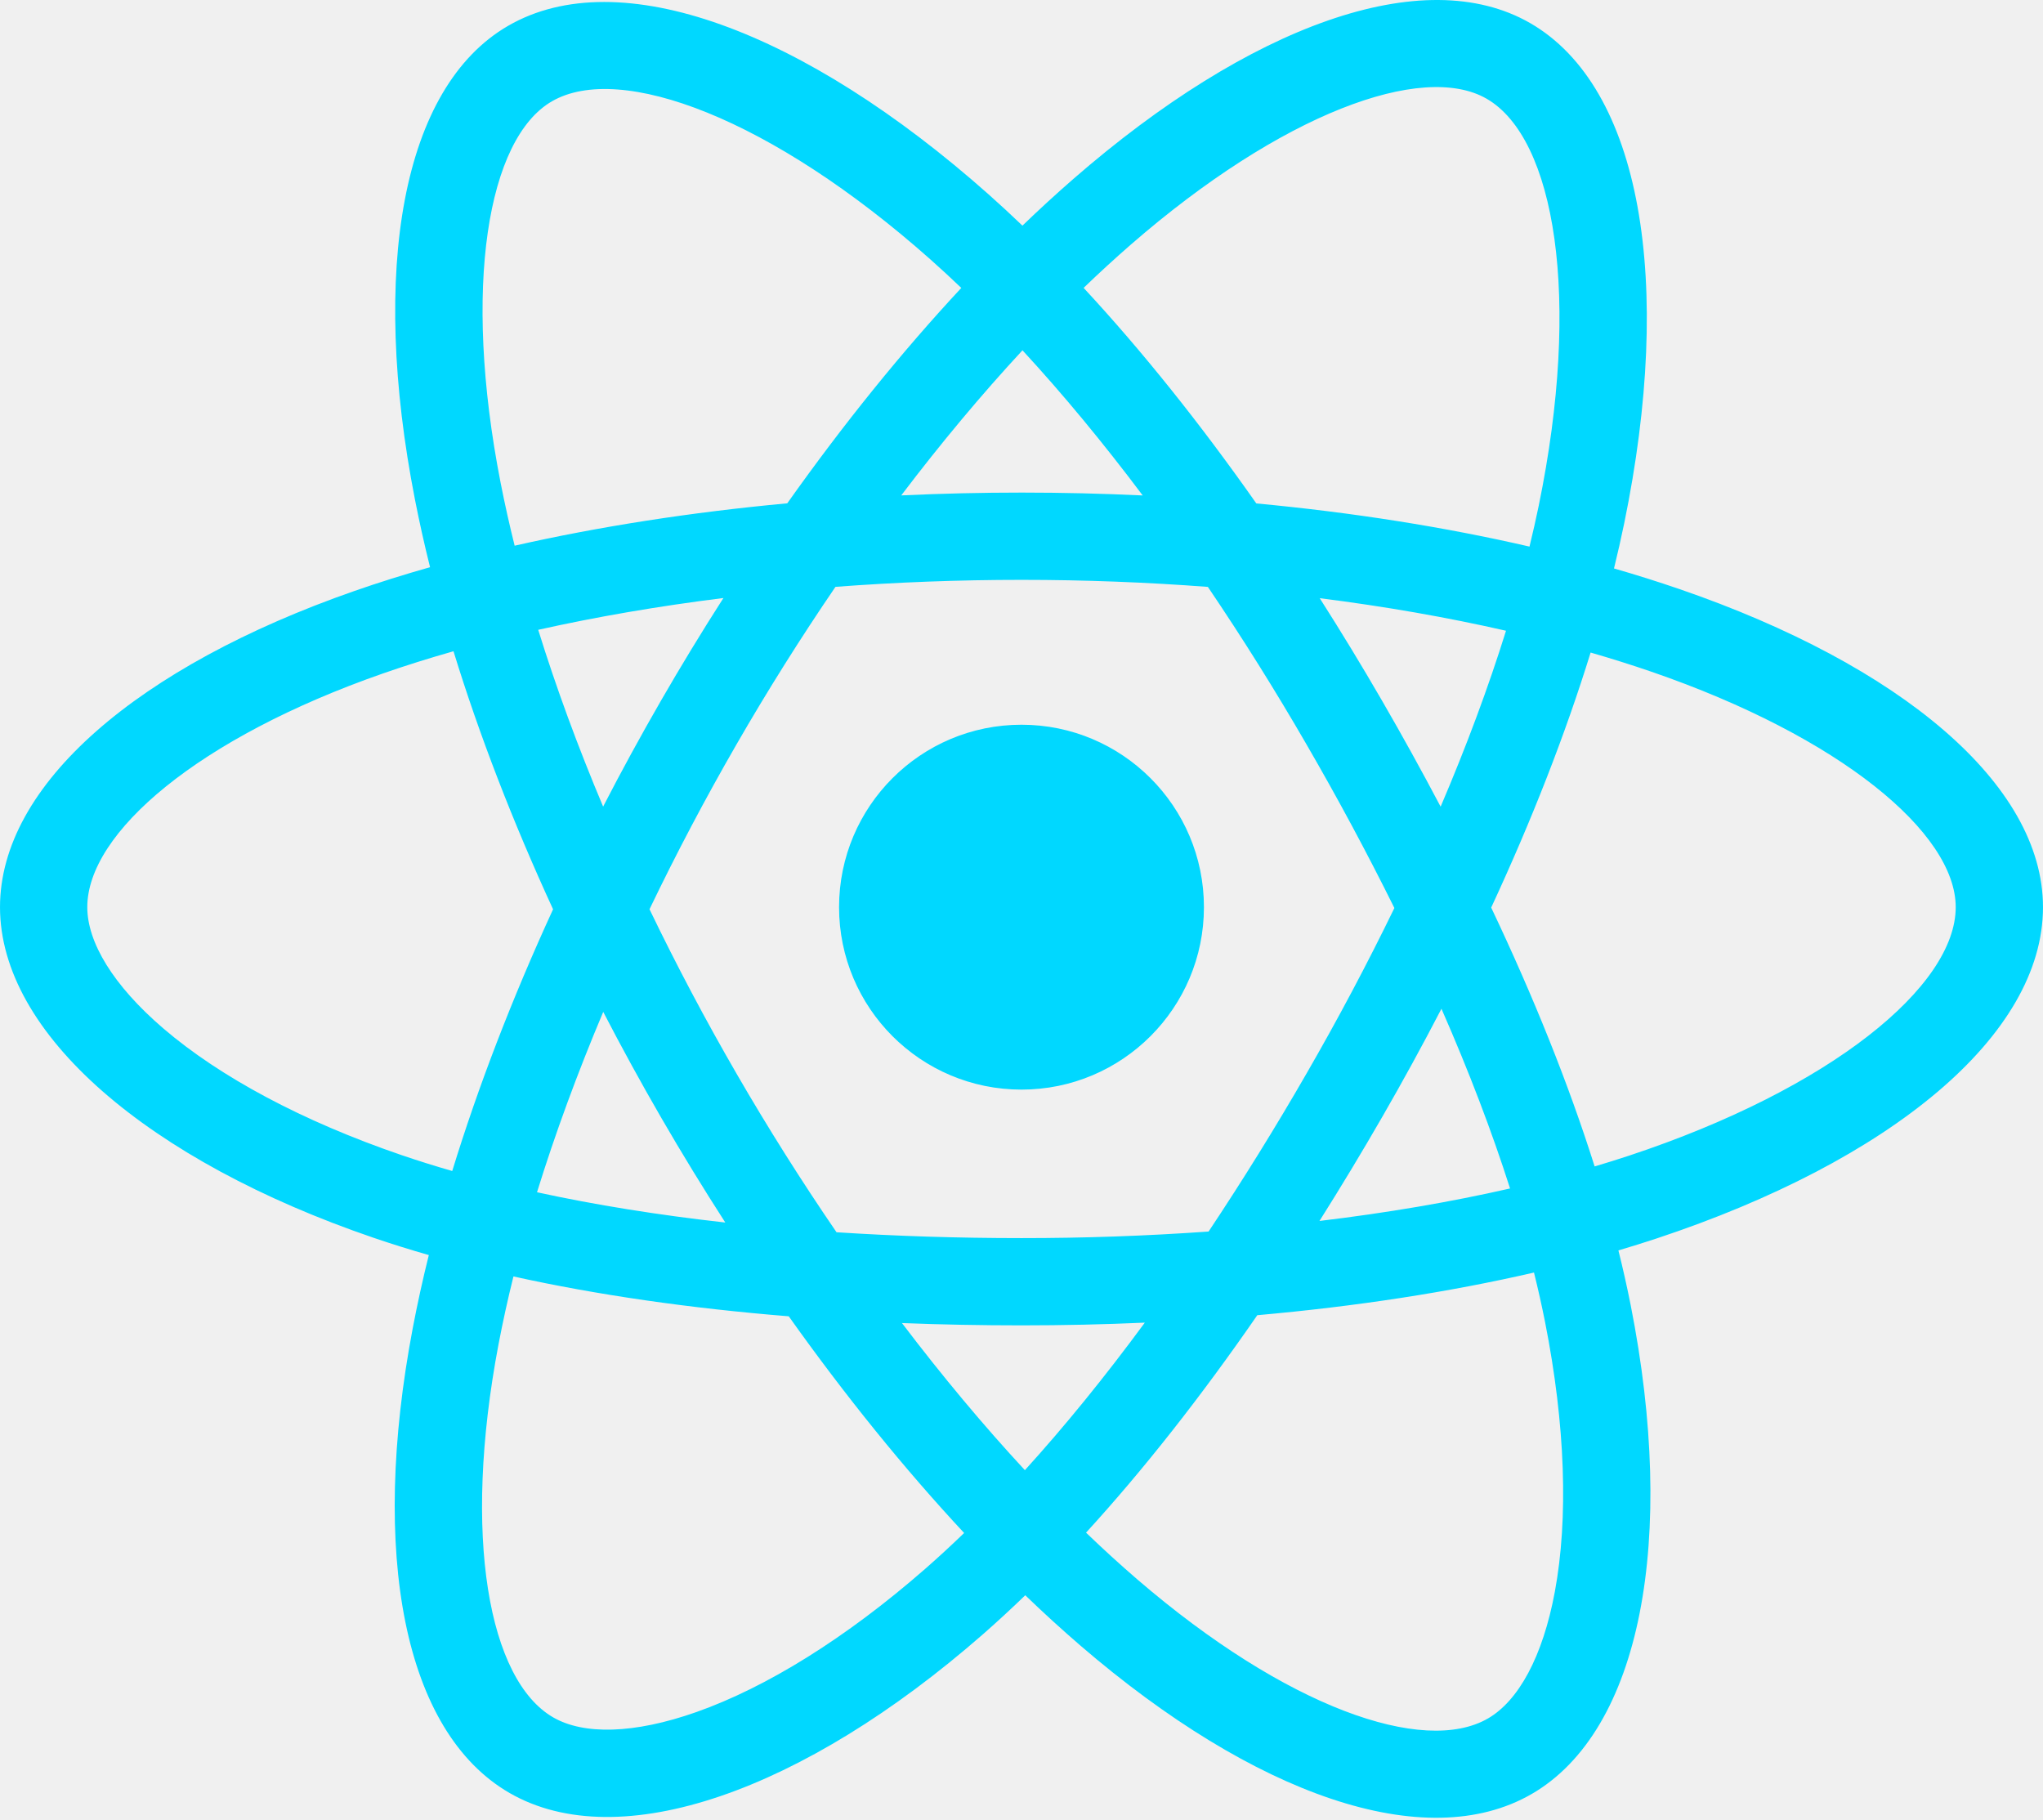
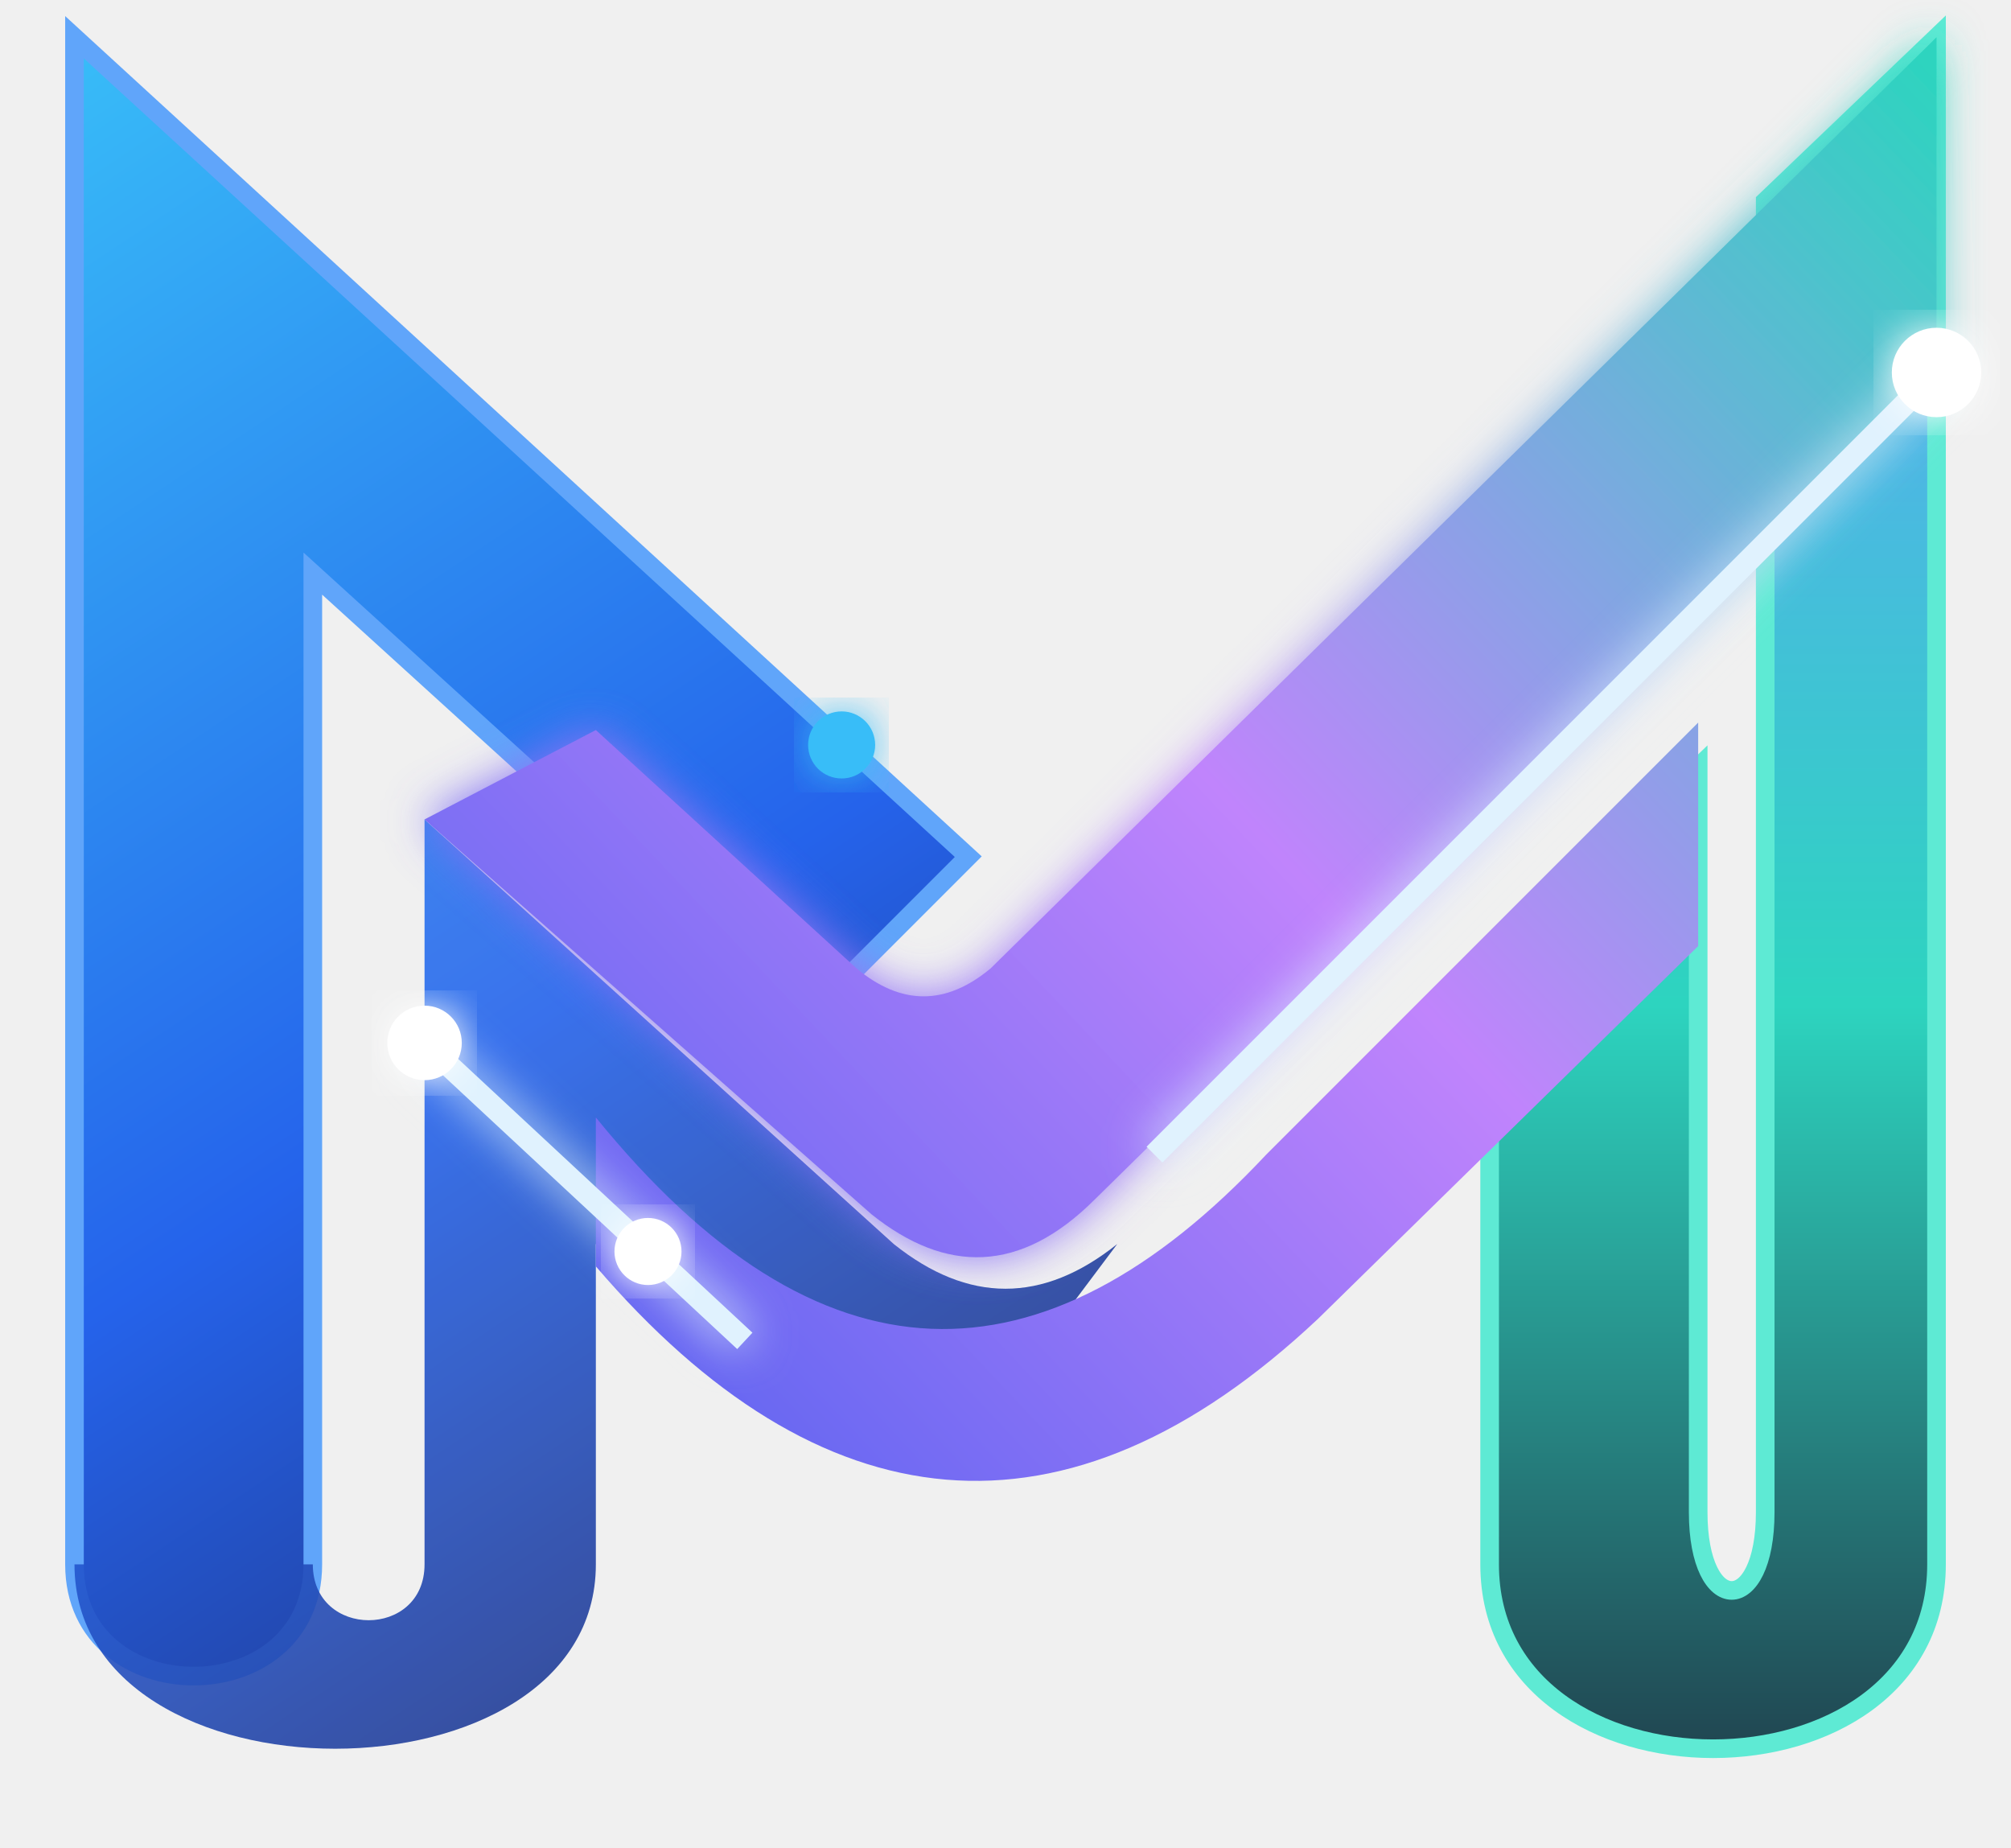
- <svg xmlns="http://www.w3.org/2000/svg" aria-hidden="true" role="img" class="iconify iconify--logos" width="35.93" height="32" preserveAspectRatio="xMidYMid meet" viewBox="0 0 256 228">
-   <path fill="#00D8FF" d="M210.483 73.824a171.49 171.49 0 0 0-8.24-2.597c.465-1.9.893-3.777 1.273-5.621c6.238-30.281 2.16-54.676-11.769-62.708c-13.355-7.7-35.196.329-57.254 19.526a171.23 171.23 0 0 0-6.375 5.848a155.866 155.866 0 0 0-4.241-3.917C100.759 3.829 77.587-4.822 63.673 3.233C50.33 10.957 46.379 33.89 51.995 62.588a170.974 170.974 0 0 0 1.892 8.48c-3.28.932-6.445 1.924-9.474 2.98C17.309 83.498 0 98.307 0 113.668c0 15.865 18.582 31.778 46.812 41.427a145.52 145.52 0 0 0 6.921 2.165a167.467 167.467 0 0 0-2.01 9.138c-5.354 28.2-1.173 50.591 12.134 58.266c13.744 7.926 36.812-.22 59.273-19.855a145.567 145.567 0 0 0 5.342-4.923a168.064 168.064 0 0 0 6.92 6.314c21.758 18.722 43.246 26.282 56.54 18.586c13.731-7.949 18.194-32.003 12.4-61.268a145.016 145.016 0 0 0-1.535-6.842c1.62-.48 3.21-.974 4.76-1.488c29.348-9.723 48.443-25.443 48.443-41.52c0-15.417-17.868-30.326-45.517-39.844Zm-6.365 70.984c-1.4.463-2.836.91-4.3 1.345c-3.24-10.257-7.612-21.163-12.963-32.432c5.106-11 9.31-21.767 12.459-31.957c2.619.758 5.16 1.557 7.61 2.4c23.69 8.156 38.14 20.213 38.14 29.504c0 9.896-15.606 22.743-40.946 31.14Zm-10.514 20.834c2.562 12.94 2.927 24.64 1.23 33.787c-1.524 8.219-4.59 13.698-8.382 15.893c-8.067 4.67-25.32-1.4-43.927-17.412a156.726 156.726 0 0 1-6.437-5.87c7.214-7.889 14.423-17.06 21.459-27.246c12.376-1.098 24.068-2.894 34.671-5.345a134.17 134.17 0 0 1 1.386 6.193ZM87.276 214.515c-7.882 2.783-14.16 2.863-17.955.675c-8.075-4.657-11.432-22.636-6.853-46.752a156.923 156.923 0 0 1 1.869-8.499c10.486 2.32 22.093 3.988 34.498 4.994c7.084 9.967 14.501 19.128 21.976 27.15a134.668 134.668 0 0 1-4.877 4.492c-9.933 8.682-19.886 14.842-28.658 17.94ZM50.35 144.747c-12.483-4.267-22.792-9.812-29.858-15.863c-6.35-5.437-9.555-10.836-9.555-15.216c0-9.322 13.897-21.212 37.076-29.293c2.813-.98 5.757-1.905 8.812-2.773c3.204 10.42 7.406 21.315 12.477 32.332c-5.137 11.18-9.399 22.249-12.634 32.792a134.718 134.718 0 0 1-6.318-1.979Zm12.378-84.26c-4.811-24.587-1.616-43.134 6.425-47.789c8.564-4.958 27.502 2.111 47.463 19.835a144.318 144.318 0 0 1 3.841 3.545c-7.438 7.987-14.787 17.08-21.808 26.988c-12.04 1.116-23.565 2.908-34.161 5.309a160.342 160.342 0 0 1-1.76-7.887Zm110.427 27.268a347.8 347.8 0 0 0-7.785-12.803c8.168 1.033 15.994 2.404 23.343 4.08c-2.206 7.072-4.956 14.465-8.193 22.045a381.151 381.151 0 0 0-7.365-13.322Zm-45.032-43.861c5.044 5.465 10.096 11.566 15.065 18.186a322.04 322.04 0 0 0-30.257-.006c4.974-6.559 10.069-12.652 15.192-18.18ZM82.802 87.83a323.167 323.167 0 0 0-7.227 13.238c-3.184-7.553-5.909-14.98-8.134-22.152c7.304-1.634 15.093-2.97 23.209-3.984a321.524 321.524 0 0 0-7.848 12.897Zm8.081 65.352c-8.385-.936-16.291-2.203-23.593-3.793c2.26-7.3 5.045-14.885 8.298-22.6a321.187 321.187 0 0 0 7.257 13.246c2.594 4.48 5.28 8.868 8.038 13.147Zm37.542 31.03c-5.184-5.592-10.354-11.779-15.403-18.433c4.902.192 9.899.29 14.978.29c5.218 0 10.376-.117 15.453-.343c-4.985 6.774-10.018 12.97-15.028 18.486Zm52.198-57.817c3.422 7.8 6.306 15.345 8.596 22.52c-7.422 1.694-15.436 3.058-23.88 4.071a382.417 382.417 0 0 0 7.859-13.026a347.403 347.403 0 0 0 7.425-13.565Zm-16.898 8.101a358.557 358.557 0 0 1-12.281 19.815a329.4 329.4 0 0 1-23.444.823c-7.967 0-15.716-.248-23.178-.732a310.202 310.202 0 0 1-12.513-19.846h.001a307.41 307.41 0 0 1-10.923-20.627a310.278 310.278 0 0 1 10.89-20.637l-.001.001a307.318 307.318 0 0 1 12.413-19.761c7.613-.576 15.42-.876 23.31-.876H128c7.926 0 15.743.303 23.354.883a329.357 329.357 0 0 1 12.335 19.695a358.489 358.489 0 0 1 11.036 20.54a329.472 329.472 0 0 1-11 20.722Zm22.56-122.124c8.572 4.944 11.906 24.881 6.52 51.026c-.344 1.668-.73 3.367-1.15 5.09c-10.622-2.452-22.155-4.275-34.23-5.408c-7.034-10.017-14.323-19.124-21.64-27.008a160.789 160.789 0 0 1 5.888-5.4c18.9-16.447 36.564-22.941 44.612-18.3ZM128 90.808c12.625 0 22.86 10.235 22.86 22.86s-10.235 22.86-22.86 22.86s-22.86-10.235-22.86-22.86s10.235-22.86 22.86-22.86Z" />
+ <svg xmlns="http://www.w3.org/2000/svg" viewBox="265 90 270 248" fill="none">
+   <defs>
+     <linearGradient id="favLeftGrad" x1="260" y1="90" x2="420" y2="330" gradientUnits="userSpaceOnUse">
+       <stop offset="0%" stop-color="#38BDF8" />
+       <stop offset="50%" stop-color="#2563EB" />
+       <stop offset="100%" stop-color="#1E1B4B" />
+     </linearGradient>
+     <linearGradient id="favRightGrad" x1="350" y1="260" x2="530" y2="90" gradientUnits="userSpaceOnUse">
+       <stop offset="0%" stop-color="#6366F1" />
+       <stop offset="45%" stop-color="#C084FC" />
+       <stop offset="100%" stop-color="#2DD4BF" />
+     </linearGradient>
+     <linearGradient id="favPillarGrad" x1="510" y1="90" x2="510" y2="330" gradientUnits="userSpaceOnUse">
+       <stop offset="0%" stop-color="#60A5FA" />
+       <stop offset="50%" stop-color="#2DD4BF" />
+       <stop offset="100%" stop-color="#1E293B" />
+     </linearGradient>
+     <filter id="favGlow" x="-20%" y="-20%" width="140%" height="140%">
+       <feGaussianBlur stdDeviation="3" result="blur" />
+       <feComposite in="SourceGraphic" in2="blur" operator="over" />
+     </filter>
+   </defs>
+   <g transform="translate(0, 15)">
+     <path d="M 275 80 L 395 190 L 373 212 L 307 152 L 307 285 C 307 305, 275 305, 275 285 Z" fill="url(#favLeftGrad)" stroke="#60A5FA" stroke-width="2.5" />
+     <path d="M 322 185 L 385 242 C 395 250, 405 250, 415 242 L 400 262 C 385 272, 370 265, 355 252 L 345 242 L 345 285 C 345 318, 275 318, 275 285 L 307 285 C 307 295, 322 295, 322 285 Z" fill="url(#favLeftGrad)" opacity="0.9" />
+     <path d="M 525 80 L 525 285 C 525 318, 465 318, 465 285 L 465 205 L 493 178 L 493 278 C 493 292, 502 292, 502 278 L 502 102 Z" fill="url(#favPillarGrad)" stroke="#5EEAD4" stroke-width="2.5" />
+     <path d="M 322 185 L 382 238 C 392 246, 402 246, 412 236 L 525 125 L 525 80 L 398 205 C 392 210, 386 210, 380 205 L 345 173 Z" fill="url(#favRightGrad)" filter="url(#favGlow)" />
+     <path d="M 345 225 C 375 262, 405 262, 435 230 L 493 172 L 493 202 L 442 252 C 408 284, 375 280, 345 245 Z" fill="url(#favRightGrad)" />
+     <line x1="322" y1="215" x2="365" y2="255" stroke="#E0F2FE" stroke-width="3" filter="url(#favGlow)" />
+     <line x1="420" y1="230" x2="525" y2="125" stroke="#E0F2FE" stroke-width="3" filter="url(#favGlow)" />
+     <circle cx="322" cy="215" r="5" fill="#FFFFFF" filter="url(#favGlow)" />
+     <circle cx="352" cy="243" r="4.5" fill="#FFFFFF" filter="url(#favGlow)" />
+     <circle cx="525" cy="125" r="6" fill="#FFFFFF" filter="url(#favGlow)" />
+     <circle cx="378" cy="175" r="4.5" fill="#38BDF8" filter="url(#favGlow)" />
+   </g>
</svg>
